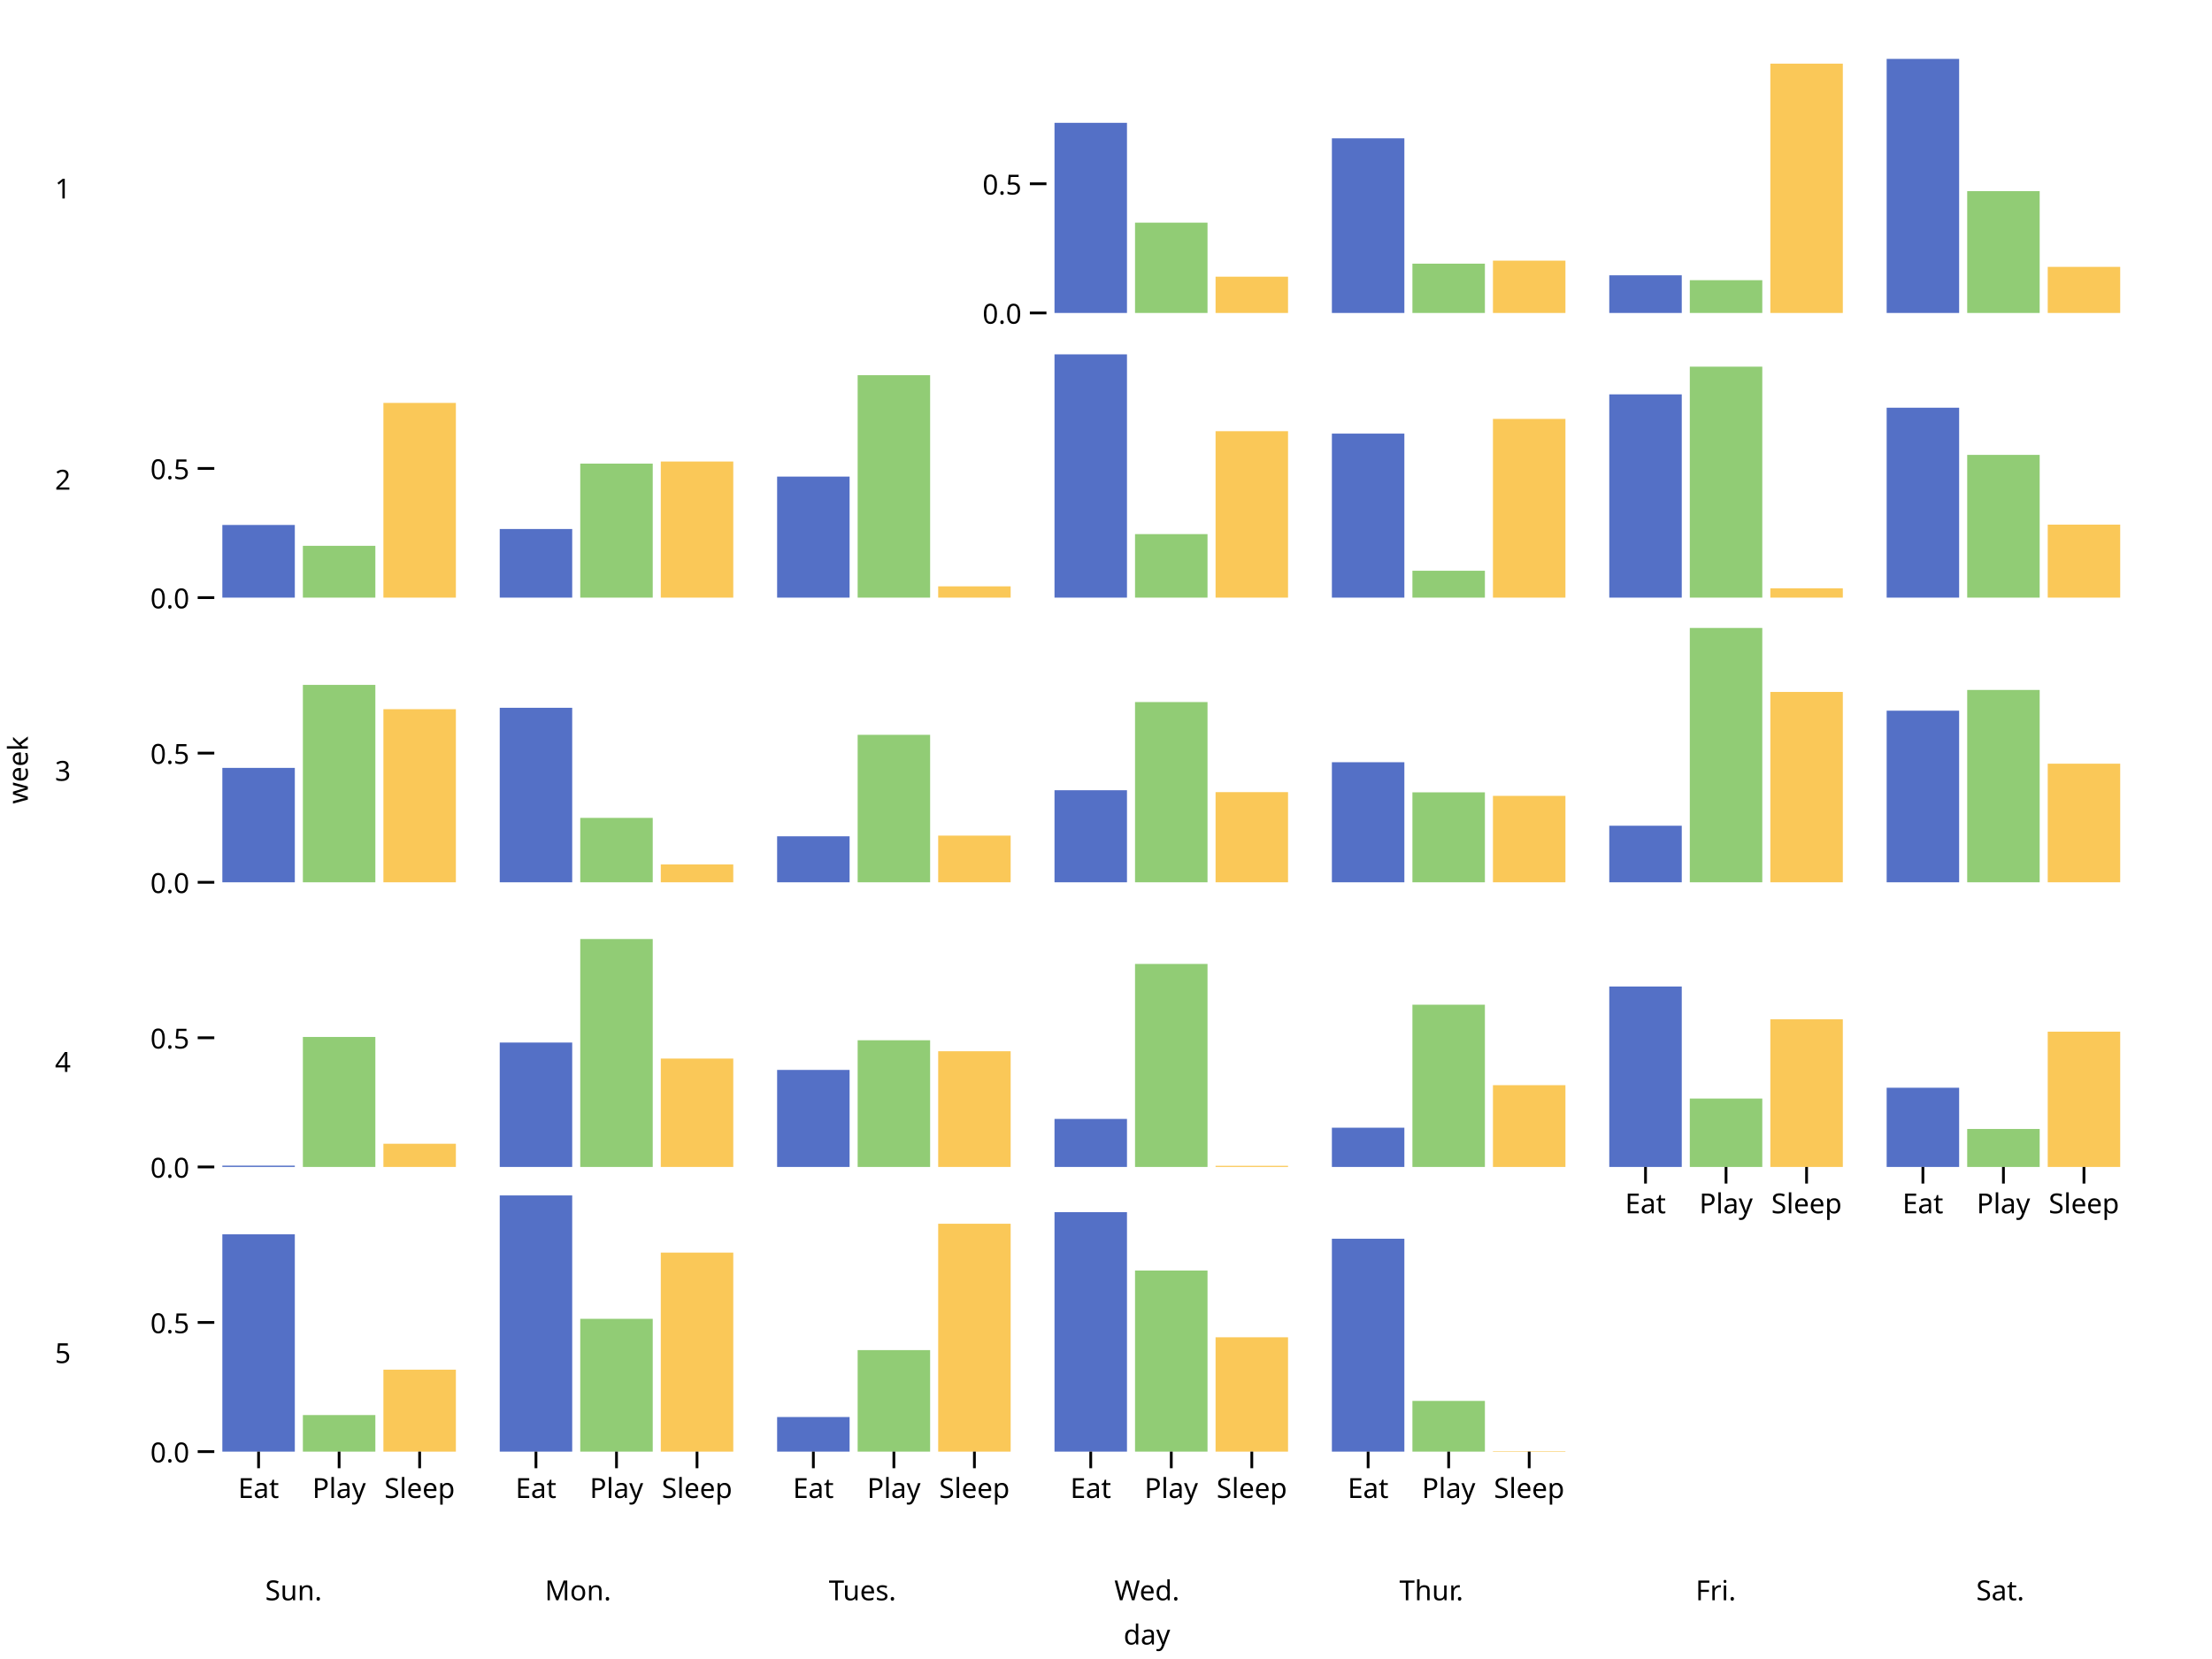
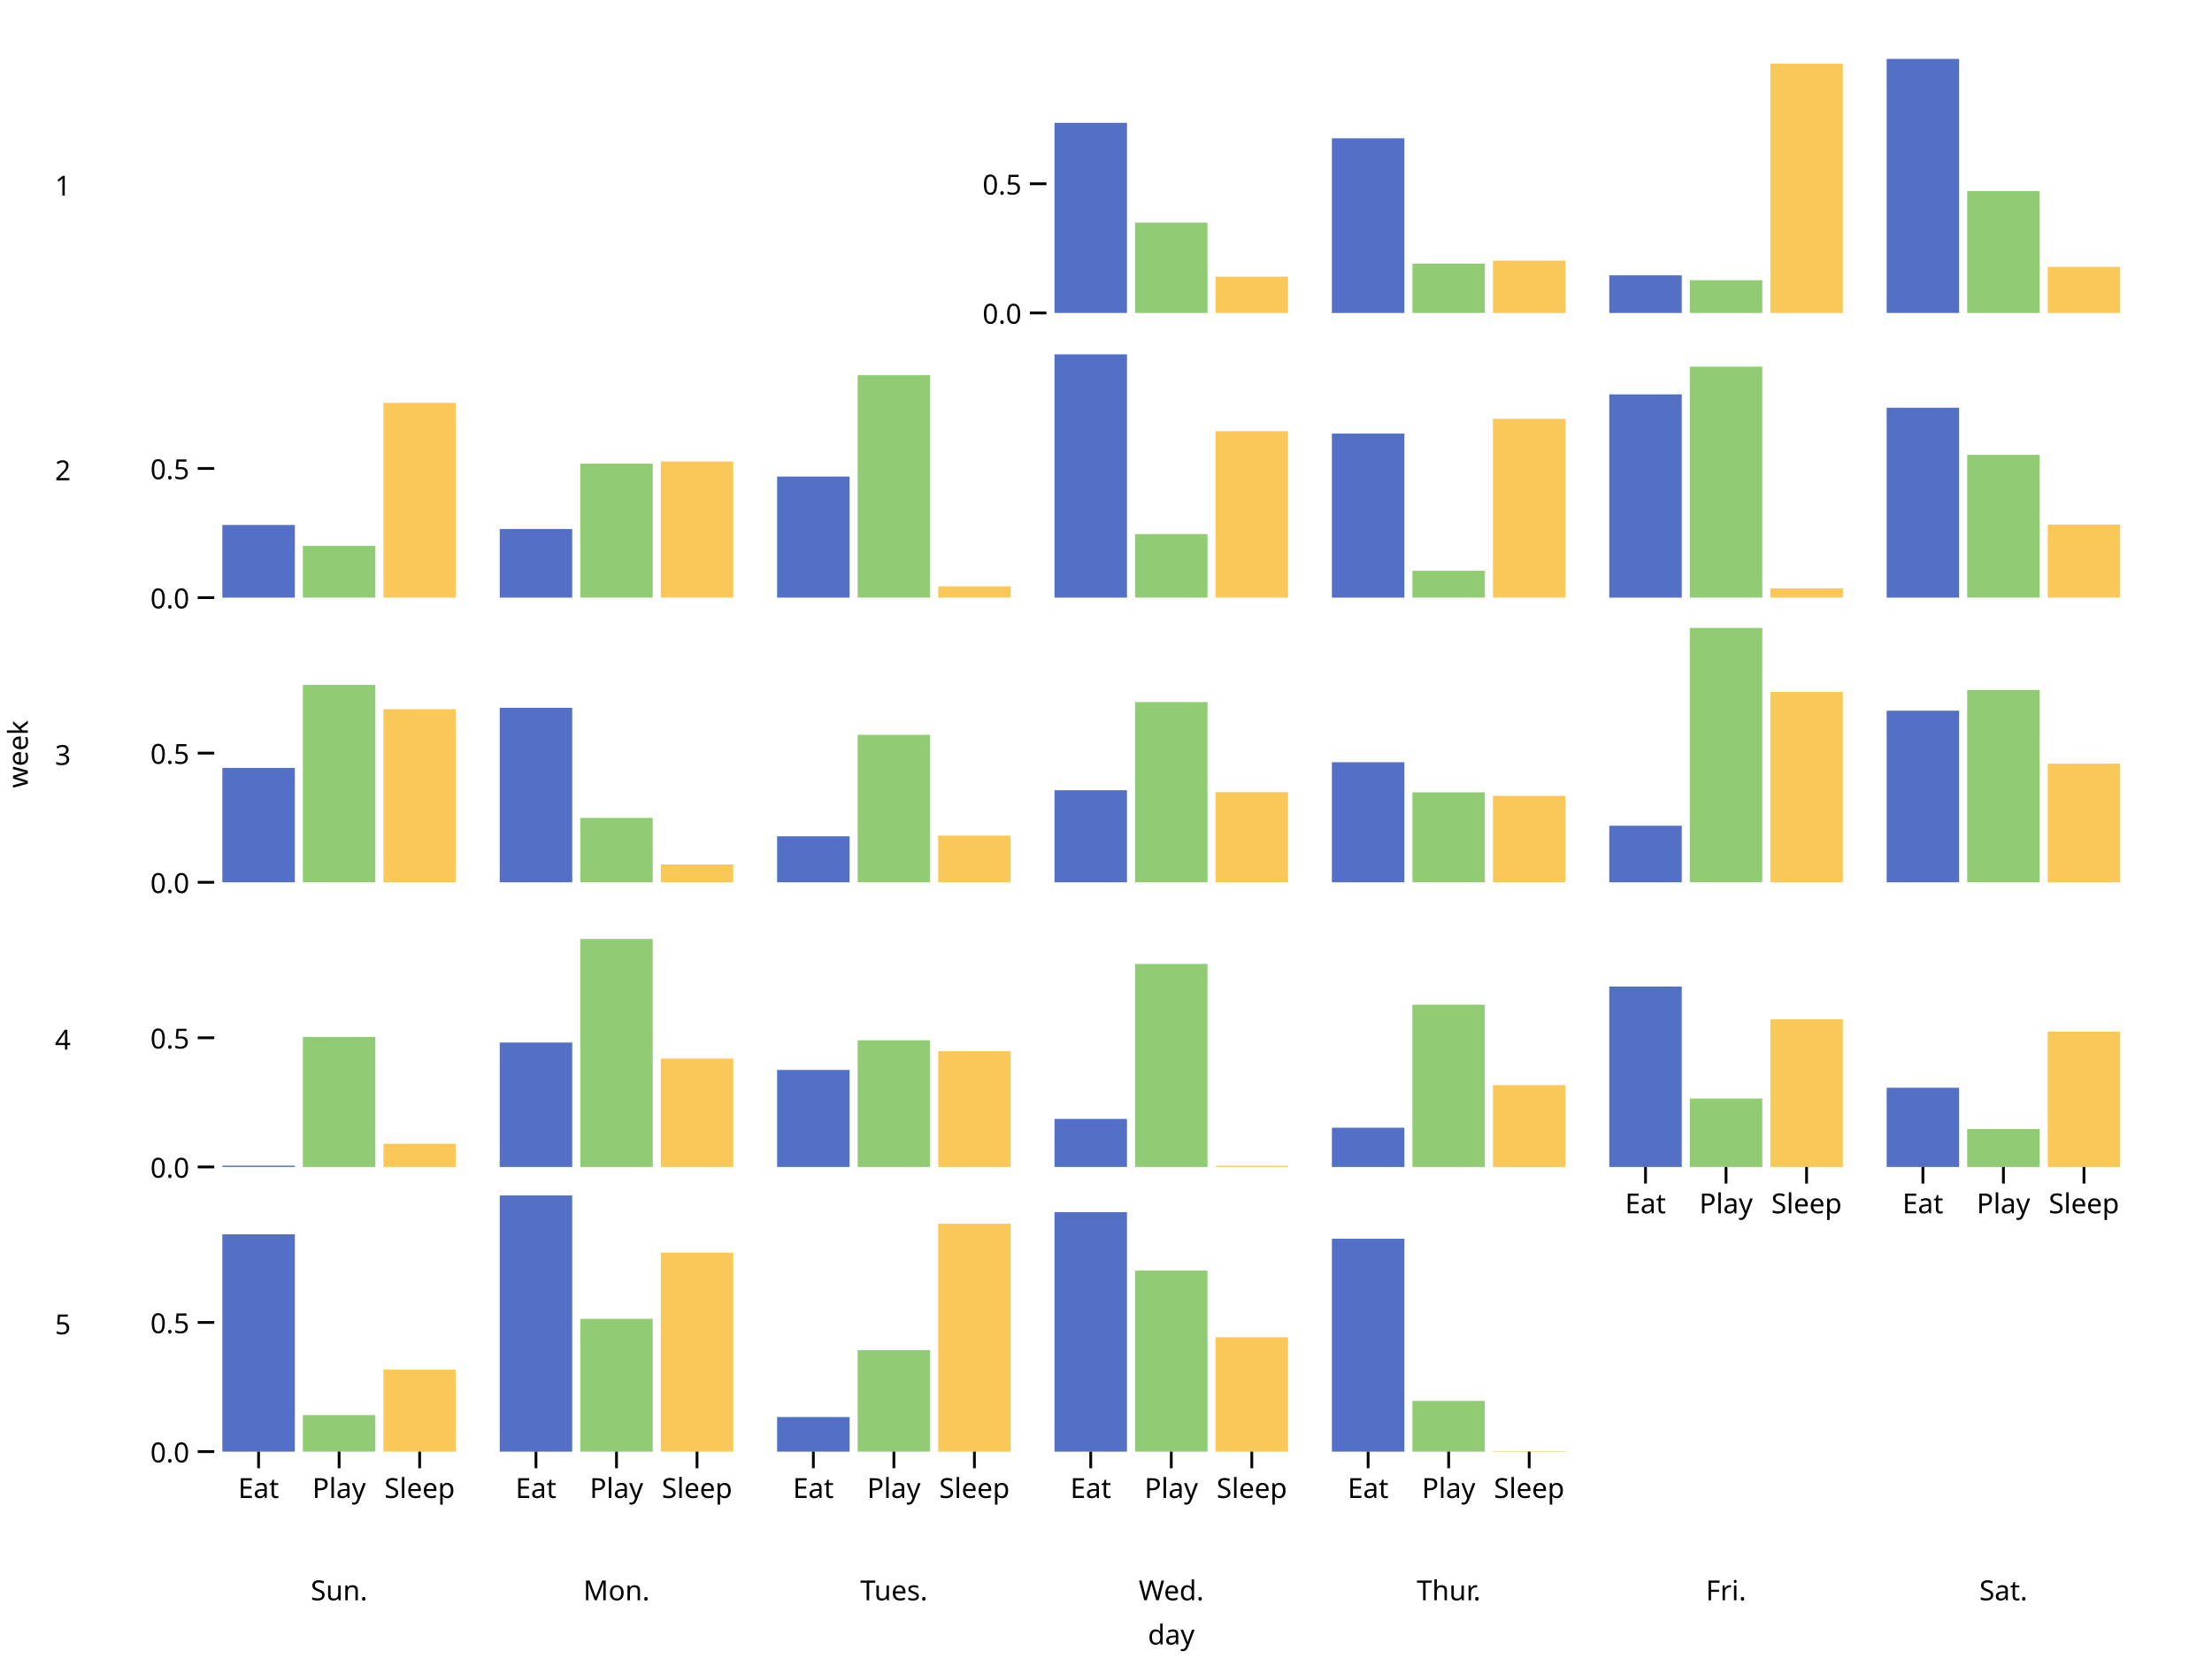
<svg xmlns="http://www.w3.org/2000/svg" width="800" height="600" viewBox="0 0 800 600">
  <g transform="translate(368.507,20.52941)">
    <rect x="12.868" y="23.891" width="26.213" height="68.767" fill="#5470c6" />
    <rect x="41.993" y="59.996" width="26.213" height="32.661" fill="#91cc75" />
    <rect x="71.118" y="79.536" width="26.213" height="13.122" fill="#fac858" />
    <line x1="9.955" y1="92.658" x2="3.955" y2="92.658" stroke="currentColor" stroke-width="1" />
    <line x1="9.955" y1="45.938" x2="3.955" y2="45.938" stroke="currentColor" stroke-width="1" />
    <text x="0.955" y="92.658" font-family="system-ui, sans-serif" font-size="10" text-anchor="end" dominant-baseline="central" fill="currentColor">0.0</text>
    <text x="0.955" y="45.938" font-family="system-ui, sans-serif" font-size="10" text-anchor="end" dominant-baseline="central" fill="currentColor">0.5</text>
  </g>
  <g transform="translate(368.507,125.8235)">
    <rect x="12.868" y="2.333" width="26.213" height="87.984" fill="#5470c6" />
    <rect x="41.993" y="67.346" width="26.213" height="22.971" fill="#91cc75" />
    <rect x="71.118" y="30.12" width="26.213" height="60.197" fill="#fac858" />
  </g>
  <g transform="translate(368.507,231.1176)">
    <rect x="12.868" y="54.683" width="26.213" height="33.293" fill="#5470c6" />
    <rect x="41.993" y="22.791" width="26.213" height="65.185" fill="#91cc75" />
    <rect x="71.118" y="55.368" width="26.213" height="32.608" fill="#fac858" />
  </g>
  <g transform="translate(368.507,336.4118)">
    <rect x="12.868" y="68.262" width="26.213" height="17.373" fill="#5470c6" />
    <rect x="41.993" y="12.209" width="26.213" height="73.426" fill="#91cc75" />
    <rect x="71.118" y="85.22" width="26.213" height="0.415" fill="#fac858" />
  </g>
  <g transform="translate(368.507,441.7059)">
    <rect x="12.868" y="-3.321" width="26.213" height="86.615" fill="#5470c6" />
    <rect x="41.993" y="17.798" width="26.213" height="65.496" fill="#91cc75" />
    <rect x="71.118" y="41.944" width="26.213" height="41.35" fill="#fac858" />
    <line x1="25.974" y1="83.294" x2="25.974" y2="89.294" stroke="currentColor" stroke-width="1" />
    <line x1="55.099" y1="83.294" x2="55.099" y2="89.294" stroke="currentColor" stroke-width="1" />
    <line x1="84.225" y1="83.294" x2="84.225" y2="89.294" stroke="currentColor" stroke-width="1" />
    <text x="25.974" y="92.294" font-family="system-ui, sans-serif" font-size="10" text-anchor="middle" dominant-baseline="text-before-edge" fill="currentColor">Eat</text>
    <text x="55.099" y="92.294" font-family="system-ui, sans-serif" font-size="10" text-anchor="middle" dominant-baseline="text-before-edge" fill="currentColor">Play</text>
    <text x="84.225" y="92.294" font-family="system-ui, sans-serif" font-size="10" text-anchor="middle" dominant-baseline="text-before-edge" fill="currentColor">Sleep</text>
  </g>
  <g transform="translate(471.3803,20.52941)">
    <rect x="10.315" y="29.49" width="26.213" height="63.168" fill="#5470c6" />
    <rect x="39.44" y="74.829" width="26.213" height="17.829" fill="#91cc75" />
    <rect x="68.566" y="73.732" width="26.213" height="18.925" fill="#fac858" />
  </g>
  <g transform="translate(471.3803,125.8235)">
    <rect x="10.315" y="30.996" width="26.213" height="59.321" fill="#5470c6" />
    <rect x="39.44" y="80.594" width="26.213" height="9.723" fill="#91cc75" />
    <rect x="68.566" y="25.677" width="26.213" height="64.64" fill="#fac858" />
  </g>
  <g transform="translate(471.3803,231.1176)">
    <rect x="10.315" y="44.552" width="26.213" height="43.424" fill="#5470c6" />
    <rect x="39.44" y="55.442" width="26.213" height="32.534" fill="#91cc75" />
    <rect x="68.566" y="56.718" width="26.213" height="31.258" fill="#fac858" />
  </g>
  <g transform="translate(471.3803,336.4118)">
    <rect x="10.315" y="71.44" width="26.213" height="14.196" fill="#5470c6" />
    <rect x="39.44" y="26.953" width="26.213" height="58.682" fill="#91cc75" />
    <rect x="68.566" y="56.06" width="26.213" height="29.576" fill="#fac858" />
  </g>
  <g transform="translate(471.3803,441.7059)">
    <rect x="10.315" y="6.302" width="26.213" height="76.992" fill="#5470c6" />
    <rect x="39.44" y="64.95" width="26.213" height="18.344" fill="#91cc75" />
    <rect x="68.566" y="83.11" width="26.213" height="0.185" fill="#fac858" />
    <line x1="23.421" y1="83.294" x2="23.421" y2="89.294" stroke="currentColor" stroke-width="1" />
    <line x1="52.547" y1="83.294" x2="52.547" y2="89.294" stroke="currentColor" stroke-width="1" />
    <line x1="81.672" y1="83.294" x2="81.672" y2="89.294" stroke="currentColor" stroke-width="1" />
    <text x="23.421" y="92.294" font-family="system-ui, sans-serif" font-size="10" text-anchor="middle" dominant-baseline="text-before-edge" fill="currentColor">Eat</text>
    <text x="52.547" y="92.294" font-family="system-ui, sans-serif" font-size="10" text-anchor="middle" dominant-baseline="text-before-edge" fill="currentColor">Play</text>
    <text x="81.672" y="92.294" font-family="system-ui, sans-serif" font-size="10" text-anchor="middle" dominant-baseline="text-before-edge" fill="currentColor">Sleep</text>
  </g>
  <g transform="translate(574.2535,20.52941)">
    <rect x="7.762" y="79.035" width="26.213" height="13.623" fill="#5470c6" />
    <rect x="36.888" y="80.803" width="26.213" height="11.854" fill="#91cc75" />
    <rect x="66.013" y="2.489" width="26.213" height="90.169" fill="#fac858" />
  </g>
  <g transform="translate(574.2535,125.8235)">
    <rect x="7.762" y="16.8" width="26.213" height="73.517" fill="#5470c6" />
    <rect x="36.888" y="6.786" width="26.213" height="83.53" fill="#91cc75" />
    <rect x="66.013" y="86.948" width="26.213" height="3.369" fill="#fac858" />
  </g>
  <g transform="translate(574.2535,231.1176)">
    <rect x="7.762" y="67.519" width="26.213" height="20.457" fill="#5470c6" />
    <rect x="36.888" y="-4.01" width="26.213" height="91.986" fill="#91cc75" />
    <rect x="66.013" y="19.131" width="26.213" height="68.845" fill="#fac858" />
  </g>
  <g transform="translate(574.2535,336.4118)">
    <rect x="7.762" y="20.381" width="26.213" height="65.254" fill="#5470c6" />
    <rect x="36.888" y="60.9" width="26.213" height="24.735" fill="#91cc75" />
    <rect x="66.013" y="32.233" width="26.213" height="53.402" fill="#fac858" />
    <line x1="20.869" y1="85.635" x2="20.869" y2="91.635" stroke="currentColor" stroke-width="1" />
    <line x1="49.994" y1="85.635" x2="49.994" y2="91.635" stroke="currentColor" stroke-width="1" />
    <line x1="79.12" y1="85.635" x2="79.12" y2="91.635" stroke="currentColor" stroke-width="1" />
    <text x="20.869" y="94.635" font-family="system-ui, sans-serif" font-size="10" text-anchor="middle" dominant-baseline="text-before-edge" fill="currentColor">Eat</text>
    <text x="49.994" y="94.635" font-family="system-ui, sans-serif" font-size="10" text-anchor="middle" dominant-baseline="text-before-edge" fill="currentColor">Play</text>
    <text x="79.12" y="94.635" font-family="system-ui, sans-serif" font-size="10" text-anchor="middle" dominant-baseline="text-before-edge" fill="currentColor">Sleep</text>
  </g>
  <g transform="translate(677.1268,20.52941)">
    <rect x="5.21" y="0.767" width="26.213" height="91.891" fill="#5470c6" />
    <rect x="34.335" y="48.598" width="26.213" height="44.06" fill="#91cc75" />
    <rect x="63.461" y="75.986" width="26.213" height="16.672" fill="#fac858" />
  </g>
  <g transform="translate(677.1268,125.8235)">
    <rect x="5.21" y="21.632" width="26.213" height="68.685" fill="#5470c6" />
    <rect x="34.335" y="38.69" width="26.213" height="51.627" fill="#91cc75" />
    <rect x="63.461" y="63.913" width="26.213" height="26.404" fill="#fac858" />
  </g>
  <g transform="translate(677.1268,231.1176)">
    <rect x="5.21" y="25.911" width="26.213" height="62.065" fill="#5470c6" />
    <rect x="34.335" y="18.411" width="26.213" height="69.565" fill="#91cc75" />
    <rect x="63.461" y="45.079" width="26.213" height="42.897" fill="#fac858" />
  </g>
  <g transform="translate(677.1268,336.4118)">
    <rect x="5.21" y="56.984" width="26.213" height="28.651" fill="#5470c6" />
    <rect x="34.335" y="71.897" width="26.213" height="13.738" fill="#91cc75" />
    <rect x="63.461" y="36.703" width="26.213" height="48.932" fill="#fac858" />
    <line x1="18.316" y1="85.635" x2="18.316" y2="91.635" stroke="currentColor" stroke-width="1" />
    <line x1="47.442" y1="85.635" x2="47.442" y2="91.635" stroke="currentColor" stroke-width="1" />
    <line x1="76.567" y1="85.635" x2="76.567" y2="91.635" stroke="currentColor" stroke-width="1" />
    <text x="18.316" y="94.635" font-family="system-ui, sans-serif" font-size="10" text-anchor="middle" dominant-baseline="text-before-edge" fill="currentColor">Eat</text>
    <text x="47.442" y="94.635" font-family="system-ui, sans-serif" font-size="10" text-anchor="middle" dominant-baseline="text-before-edge" fill="currentColor">Play</text>
    <text x="76.567" y="94.635" font-family="system-ui, sans-serif" font-size="10" text-anchor="middle" dominant-baseline="text-before-edge" fill="currentColor">Sleep</text>
  </g>
  <g transform="translate(59.88732,125.8235)">
    <rect x="20.525" y="64.038" width="26.213" height="26.279" fill="#5470c6" />
    <rect x="49.651" y="71.579" width="26.213" height="18.738" fill="#91cc75" />
    <rect x="78.776" y="19.892" width="26.213" height="70.425" fill="#fac858" />
    <line x1="17.613" y1="90.317" x2="11.613" y2="90.317" stroke="currentColor" stroke-width="1" />
    <line x1="17.613" y1="43.597" x2="11.613" y2="43.597" stroke="currentColor" stroke-width="1" />
    <text x="8.613" y="90.317" font-family="system-ui, sans-serif" font-size="10" text-anchor="end" dominant-baseline="central" fill="currentColor">0.0</text>
    <text x="8.613" y="43.597" font-family="system-ui, sans-serif" font-size="10" text-anchor="end" dominant-baseline="central" fill="currentColor">0.5</text>
  </g>
  <g transform="translate(59.88732,231.1176)">
    <rect x="20.525" y="46.6" width="26.213" height="41.376" fill="#5470c6" />
    <rect x="49.651" y="16.583" width="26.213" height="71.393" fill="#91cc75" />
    <rect x="78.776" y="25.369" width="26.213" height="62.607" fill="#fac858" />
    <line x1="17.613" y1="87.976" x2="11.613" y2="87.976" stroke="currentColor" stroke-width="1" />
    <line x1="17.613" y1="41.256" x2="11.613" y2="41.256" stroke="currentColor" stroke-width="1" />
    <text x="8.613" y="87.976" font-family="system-ui, sans-serif" font-size="10" text-anchor="end" dominant-baseline="central" fill="currentColor">0.0</text>
    <text x="8.613" y="41.256" font-family="system-ui, sans-serif" font-size="10" text-anchor="end" dominant-baseline="central" fill="currentColor">0.5</text>
  </g>
  <g transform="translate(59.88732,336.4118)">
    <rect x="20.525" y="85.157" width="26.213" height="0.478" fill="#5470c6" />
    <rect x="49.651" y="38.617" width="26.213" height="47.018" fill="#91cc75" />
    <rect x="78.776" y="77.241" width="26.213" height="8.394" fill="#fac858" />
    <line x1="17.613" y1="85.635" x2="11.613" y2="85.635" stroke="currentColor" stroke-width="1" />
    <line x1="17.613" y1="38.915" x2="11.613" y2="38.915" stroke="currentColor" stroke-width="1" />
    <text x="8.613" y="85.635" font-family="system-ui, sans-serif" font-size="10" text-anchor="end" dominant-baseline="central" fill="currentColor">0.0</text>
    <text x="8.613" y="38.915" font-family="system-ui, sans-serif" font-size="10" text-anchor="end" dominant-baseline="central" fill="currentColor">0.5</text>
  </g>
  <g transform="translate(59.88732,441.7059)">
    <rect x="20.525" y="4.703" width="26.213" height="78.592" fill="#5470c6" />
    <rect x="49.651" y="70.069" width="26.213" height="13.225" fill="#91cc75" />
    <rect x="78.776" y="53.66" width="26.213" height="29.634" fill="#fac858" />
    <line x1="33.632" y1="83.294" x2="33.632" y2="89.294" stroke="currentColor" stroke-width="1" />
    <line x1="62.757" y1="83.294" x2="62.757" y2="89.294" stroke="currentColor" stroke-width="1" />
    <line x1="91.882" y1="83.294" x2="91.882" y2="89.294" stroke="currentColor" stroke-width="1" />
    <text x="33.632" y="92.294" font-family="system-ui, sans-serif" font-size="10" text-anchor="middle" dominant-baseline="text-before-edge" fill="currentColor">Eat</text>
    <text x="62.757" y="92.294" font-family="system-ui, sans-serif" font-size="10" text-anchor="middle" dominant-baseline="text-before-edge" fill="currentColor">Play</text>
    <text x="91.882" y="92.294" font-family="system-ui, sans-serif" font-size="10" text-anchor="middle" dominant-baseline="text-before-edge" fill="currentColor">Sleep</text>
    <line x1="17.613" y1="83.294" x2="11.613" y2="83.294" stroke="currentColor" stroke-width="1" />
    <line x1="17.613" y1="36.574" x2="11.613" y2="36.574" stroke="currentColor" stroke-width="1" />
    <text x="8.613" y="83.294" font-family="system-ui, sans-serif" font-size="10" text-anchor="end" dominant-baseline="central" fill="currentColor">0.0</text>
    <text x="8.613" y="36.574" font-family="system-ui, sans-serif" font-size="10" text-anchor="end" dominant-baseline="central" fill="currentColor">0.5</text>
  </g>
  <g transform="translate(162.7606,125.8235)">
    <rect x="17.973" y="65.499" width="26.213" height="24.818" fill="#5470c6" />
    <rect x="47.098" y="41.847" width="26.213" height="48.47" fill="#91cc75" />
    <rect x="76.223" y="41.091" width="26.213" height="49.226" fill="#fac858" />
  </g>
  <g transform="translate(162.7606,231.1176)">
    <rect x="17.973" y="24.862" width="26.213" height="63.114" fill="#5470c6" />
    <rect x="47.098" y="64.681" width="26.213" height="23.295" fill="#91cc75" />
    <rect x="76.223" y="81.52" width="26.213" height="6.456" fill="#fac858" />
  </g>
  <g transform="translate(162.7606,336.4118)">
    <rect x="17.973" y="40.638" width="26.213" height="44.997" fill="#5470c6" />
    <rect x="47.098" y="3.197" width="26.213" height="82.438" fill="#91cc75" />
    <rect x="76.223" y="46.433" width="26.213" height="39.202" fill="#fac858" />
  </g>
  <g transform="translate(162.7606,441.7059)">
    <rect x="17.973" y="-9.364" width="26.213" height="92.658" fill="#5470c6" />
    <rect x="47.098" y="35.263" width="26.213" height="48.032" fill="#91cc75" />
    <rect x="76.223" y="11.315" width="26.213" height="71.979" fill="#fac858" />
    <line x1="31.079" y1="83.294" x2="31.079" y2="89.294" stroke="currentColor" stroke-width="1" />
    <line x1="60.204" y1="83.294" x2="60.204" y2="89.294" stroke="currentColor" stroke-width="1" />
    <line x1="89.33" y1="83.294" x2="89.33" y2="89.294" stroke="currentColor" stroke-width="1" />
    <text x="31.079" y="92.294" font-family="system-ui, sans-serif" font-size="10" text-anchor="middle" dominant-baseline="text-before-edge" fill="currentColor">Eat</text>
    <text x="60.204" y="92.294" font-family="system-ui, sans-serif" font-size="10" text-anchor="middle" dominant-baseline="text-before-edge" fill="currentColor">Play</text>
    <text x="89.33" y="92.294" font-family="system-ui, sans-serif" font-size="10" text-anchor="middle" dominant-baseline="text-before-edge" fill="currentColor">Sleep</text>
  </g>
  <g transform="translate(265.6338,125.8235)">
    <rect x="15.42" y="46.543" width="26.213" height="43.774" fill="#5470c6" />
    <rect x="44.545" y="9.873" width="26.213" height="80.444" fill="#91cc75" />
    <rect x="73.671" y="86.233" width="26.213" height="4.084" fill="#fac858" />
  </g>
  <g transform="translate(265.6338,231.1176)">
    <rect x="15.42" y="71.343" width="26.213" height="16.633" fill="#5470c6" />
    <rect x="44.545" y="34.637" width="26.213" height="53.339" fill="#91cc75" />
    <rect x="73.671" y="71.093" width="26.213" height="16.883" fill="#fac858" />
  </g>
  <g transform="translate(265.6338,336.4118)">
    <rect x="15.42" y="50.539" width="26.213" height="35.096" fill="#5470c6" />
    <rect x="44.545" y="39.812" width="26.213" height="45.823" fill="#91cc75" />
    <rect x="73.671" y="43.784" width="26.213" height="41.851" fill="#fac858" />
  </g>
  <g transform="translate(265.6338,441.7059)">
    <rect x="15.42" y="70.783" width="26.213" height="12.511" fill="#5470c6" />
    <rect x="44.545" y="46.579" width="26.213" height="36.715" fill="#91cc75" />
    <rect x="73.671" y="0.877" width="26.213" height="82.417" fill="#fac858" />
    <line x1="28.526" y1="83.294" x2="28.526" y2="89.294" stroke="currentColor" stroke-width="1" />
    <line x1="57.652" y1="83.294" x2="57.652" y2="89.294" stroke="currentColor" stroke-width="1" />
    <line x1="86.777" y1="83.294" x2="86.777" y2="89.294" stroke="currentColor" stroke-width="1" />
    <text x="28.526" y="92.294" font-family="system-ui, sans-serif" font-size="10" text-anchor="middle" dominant-baseline="text-before-edge" fill="currentColor">Eat</text>
    <text x="57.652" y="92.294" font-family="system-ui, sans-serif" font-size="10" text-anchor="middle" dominant-baseline="text-before-edge" fill="currentColor">Play</text>
    <text x="86.777" y="92.294" font-family="system-ui, sans-serif" font-size="10" text-anchor="middle" dominant-baseline="text-before-edge" fill="currentColor">Sleep</text>
  </g>
-   <line x1="106.18" y1="547" x2="106.18" y2="547" stroke="currentColor" stroke-width="1" />
-   <line x1="209.054" y1="547" x2="209.054" y2="547" stroke="currentColor" stroke-width="1" />
-   <line x1="311.927" y1="547" x2="311.927" y2="547" stroke="currentColor" stroke-width="1" />
-   <line x1="414.8" y1="547" x2="414.8" y2="547" stroke="currentColor" stroke-width="1" />
-   <line x1="517.673" y1="547" x2="517.673" y2="547" stroke="currentColor" stroke-width="1" />
-   <line x1="620.546" y1="547" x2="620.546" y2="547" stroke="currentColor" stroke-width="1" />
-   <line x1="723.42" y1="547" x2="723.42" y2="547" stroke="currentColor" stroke-width="1" />
-   <text x="106.18" y="571" font-family="system-ui, sans-serif" font-size="10" text-anchor="middle" dominant-baseline="text-before-edge" fill="currentColor">Sun.</text>
-   <text x="209.054" y="571" font-family="system-ui, sans-serif" font-size="10" text-anchor="middle" dominant-baseline="text-before-edge" fill="currentColor">Mon.</text>
-   <text x="311.927" y="571" font-family="system-ui, sans-serif" font-size="10" text-anchor="middle" dominant-baseline="text-before-edge" fill="currentColor">Tues.</text>
-   <text x="414.8" y="571" font-family="system-ui, sans-serif" font-size="10" text-anchor="middle" dominant-baseline="text-before-edge" fill="currentColor">Wed.</text>
-   <text x="517.673" y="571" font-family="system-ui, sans-serif" font-size="10" text-anchor="middle" dominant-baseline="text-before-edge" fill="currentColor">Thur.</text>
-   <text x="620.546" y="571" font-family="system-ui, sans-serif" font-size="10" text-anchor="middle" dominant-baseline="text-before-edge" fill="currentColor">Fri.</text>
-   <text x="723.42" y="571" font-family="system-ui, sans-serif" font-size="10" text-anchor="middle" dominant-baseline="text-before-edge" fill="currentColor">Sat.</text>
-   <text x="414.8" y="587" font-family="system-ui, sans-serif" font-size="10" text-anchor="middle" dominant-baseline="text-before-edge" fill="currentColor">day</text>
-   <line x1="49.6" y1="67.912" x2="49.6" y2="67.912" stroke="currentColor" stroke-width="1" />
-   <line x1="49.6" y1="173.206" x2="49.6" y2="173.206" stroke="currentColor" stroke-width="1" />
-   <line x1="49.6" y1="278.5" x2="49.6" y2="278.5" stroke="currentColor" stroke-width="1" />
-   <line x1="49.6" y1="383.794" x2="49.6" y2="383.794" stroke="currentColor" stroke-width="1" />
-   <line x1="49.6" y1="489.088" x2="49.6" y2="489.088" stroke="currentColor" stroke-width="1" />
-   <text x="25.6" y="67.912" font-family="system-ui, sans-serif" font-size="10" text-anchor="end" dominant-baseline="central" fill="currentColor">1</text>
-   <text x="25.6" y="173.206" font-family="system-ui, sans-serif" font-size="10" text-anchor="end" dominant-baseline="central" fill="currentColor">2</text>
-   <text x="25.6" y="278.5" font-family="system-ui, sans-serif" font-size="10" text-anchor="end" dominant-baseline="central" fill="currentColor">3</text>
-   <text x="25.6" y="383.794" font-family="system-ui, sans-serif" font-size="10" text-anchor="end" dominant-baseline="central" fill="currentColor">4</text>
-   <text x="25.6" y="489.088" font-family="system-ui, sans-serif" font-size="10" text-anchor="end" dominant-baseline="central" fill="currentColor">5</text>
-   <text x="13" y="278.5" transform="rotate(-90,13,278.5)" font-family="system-ui, sans-serif" font-size="10" text-anchor="middle" dominant-baseline="text-after-edge" fill="currentColor">week</text>
+   <line x1="122.644" y1="547" x2="122.644" y2="547" stroke="currentColor" stroke-width="1" />
+   <line x1="222.965" y1="547" x2="222.965" y2="547" stroke="currentColor" stroke-width="1" />
+   <line x1="323.286" y1="547" x2="323.286" y2="547" stroke="currentColor" stroke-width="1" />
+   <line x1="423.606" y1="547" x2="423.606" y2="547" stroke="currentColor" stroke-width="1" />
+   <line x1="523.927" y1="547" x2="523.927" y2="547" stroke="currentColor" stroke-width="1" />
+   <line x1="624.248" y1="547" x2="624.248" y2="547" stroke="currentColor" stroke-width="1" />
+   <line x1="724.568" y1="547" x2="724.568" y2="547" stroke="currentColor" stroke-width="1" />
+   <text x="122.644" y="571" font-family="system-ui, sans-serif" font-size="10" text-anchor="middle" dominant-baseline="text-before-edge" fill="currentColor">Sun.</text>
+   <text x="222.965" y="571" font-family="system-ui, sans-serif" font-size="10" text-anchor="middle" dominant-baseline="text-before-edge" fill="currentColor">Mon.</text>
+   <text x="323.286" y="571" font-family="system-ui, sans-serif" font-size="10" text-anchor="middle" dominant-baseline="text-before-edge" fill="currentColor">Tues.</text>
+   <text x="423.606" y="571" font-family="system-ui, sans-serif" font-size="10" text-anchor="middle" dominant-baseline="text-before-edge" fill="currentColor">Wed.</text>
+   <text x="523.927" y="571" font-family="system-ui, sans-serif" font-size="10" text-anchor="middle" dominant-baseline="text-before-edge" fill="currentColor">Thur.</text>
+   <text x="624.248" y="571" font-family="system-ui, sans-serif" font-size="10" text-anchor="middle" dominant-baseline="text-before-edge" fill="currentColor">Fri.</text>
+   <text x="724.568" y="571" font-family="system-ui, sans-serif" font-size="10" text-anchor="middle" dominant-baseline="text-before-edge" fill="currentColor">Sat.</text>
+   <text x="423.606" y="587" font-family="system-ui, sans-serif" font-size="10" text-anchor="middle" dominant-baseline="text-before-edge" fill="currentColor">day</text>
+   <line x1="49.6" y1="66.858" x2="49.6" y2="66.858" stroke="currentColor" stroke-width="1" />
+   <line x1="49.6" y1="169.812" x2="49.6" y2="169.812" stroke="currentColor" stroke-width="1" />
+   <line x1="49.6" y1="272.765" x2="49.6" y2="272.765" stroke="currentColor" stroke-width="1" />
+   <line x1="49.6" y1="375.718" x2="49.6" y2="375.718" stroke="currentColor" stroke-width="1" />
+   <line x1="49.6" y1="478.671" x2="49.6" y2="478.671" stroke="currentColor" stroke-width="1" />
+   <text x="25.6" y="66.858" font-family="system-ui, sans-serif" font-size="10" text-anchor="end" dominant-baseline="central" fill="currentColor">1</text>
+   <text x="25.6" y="169.812" font-family="system-ui, sans-serif" font-size="10" text-anchor="end" dominant-baseline="central" fill="currentColor">2</text>
+   <text x="25.6" y="272.765" font-family="system-ui, sans-serif" font-size="10" text-anchor="end" dominant-baseline="central" fill="currentColor">3</text>
+   <text x="25.6" y="375.718" font-family="system-ui, sans-serif" font-size="10" text-anchor="end" dominant-baseline="central" fill="currentColor">4</text>
+   <text x="25.6" y="478.671" font-family="system-ui, sans-serif" font-size="10" text-anchor="end" dominant-baseline="central" fill="currentColor">5</text>
+   <text x="13" y="272.765" transform="rotate(-90,13,272.7647)" font-family="system-ui, sans-serif" font-size="10" text-anchor="middle" dominant-baseline="text-after-edge" fill="currentColor">week</text>
</svg>
